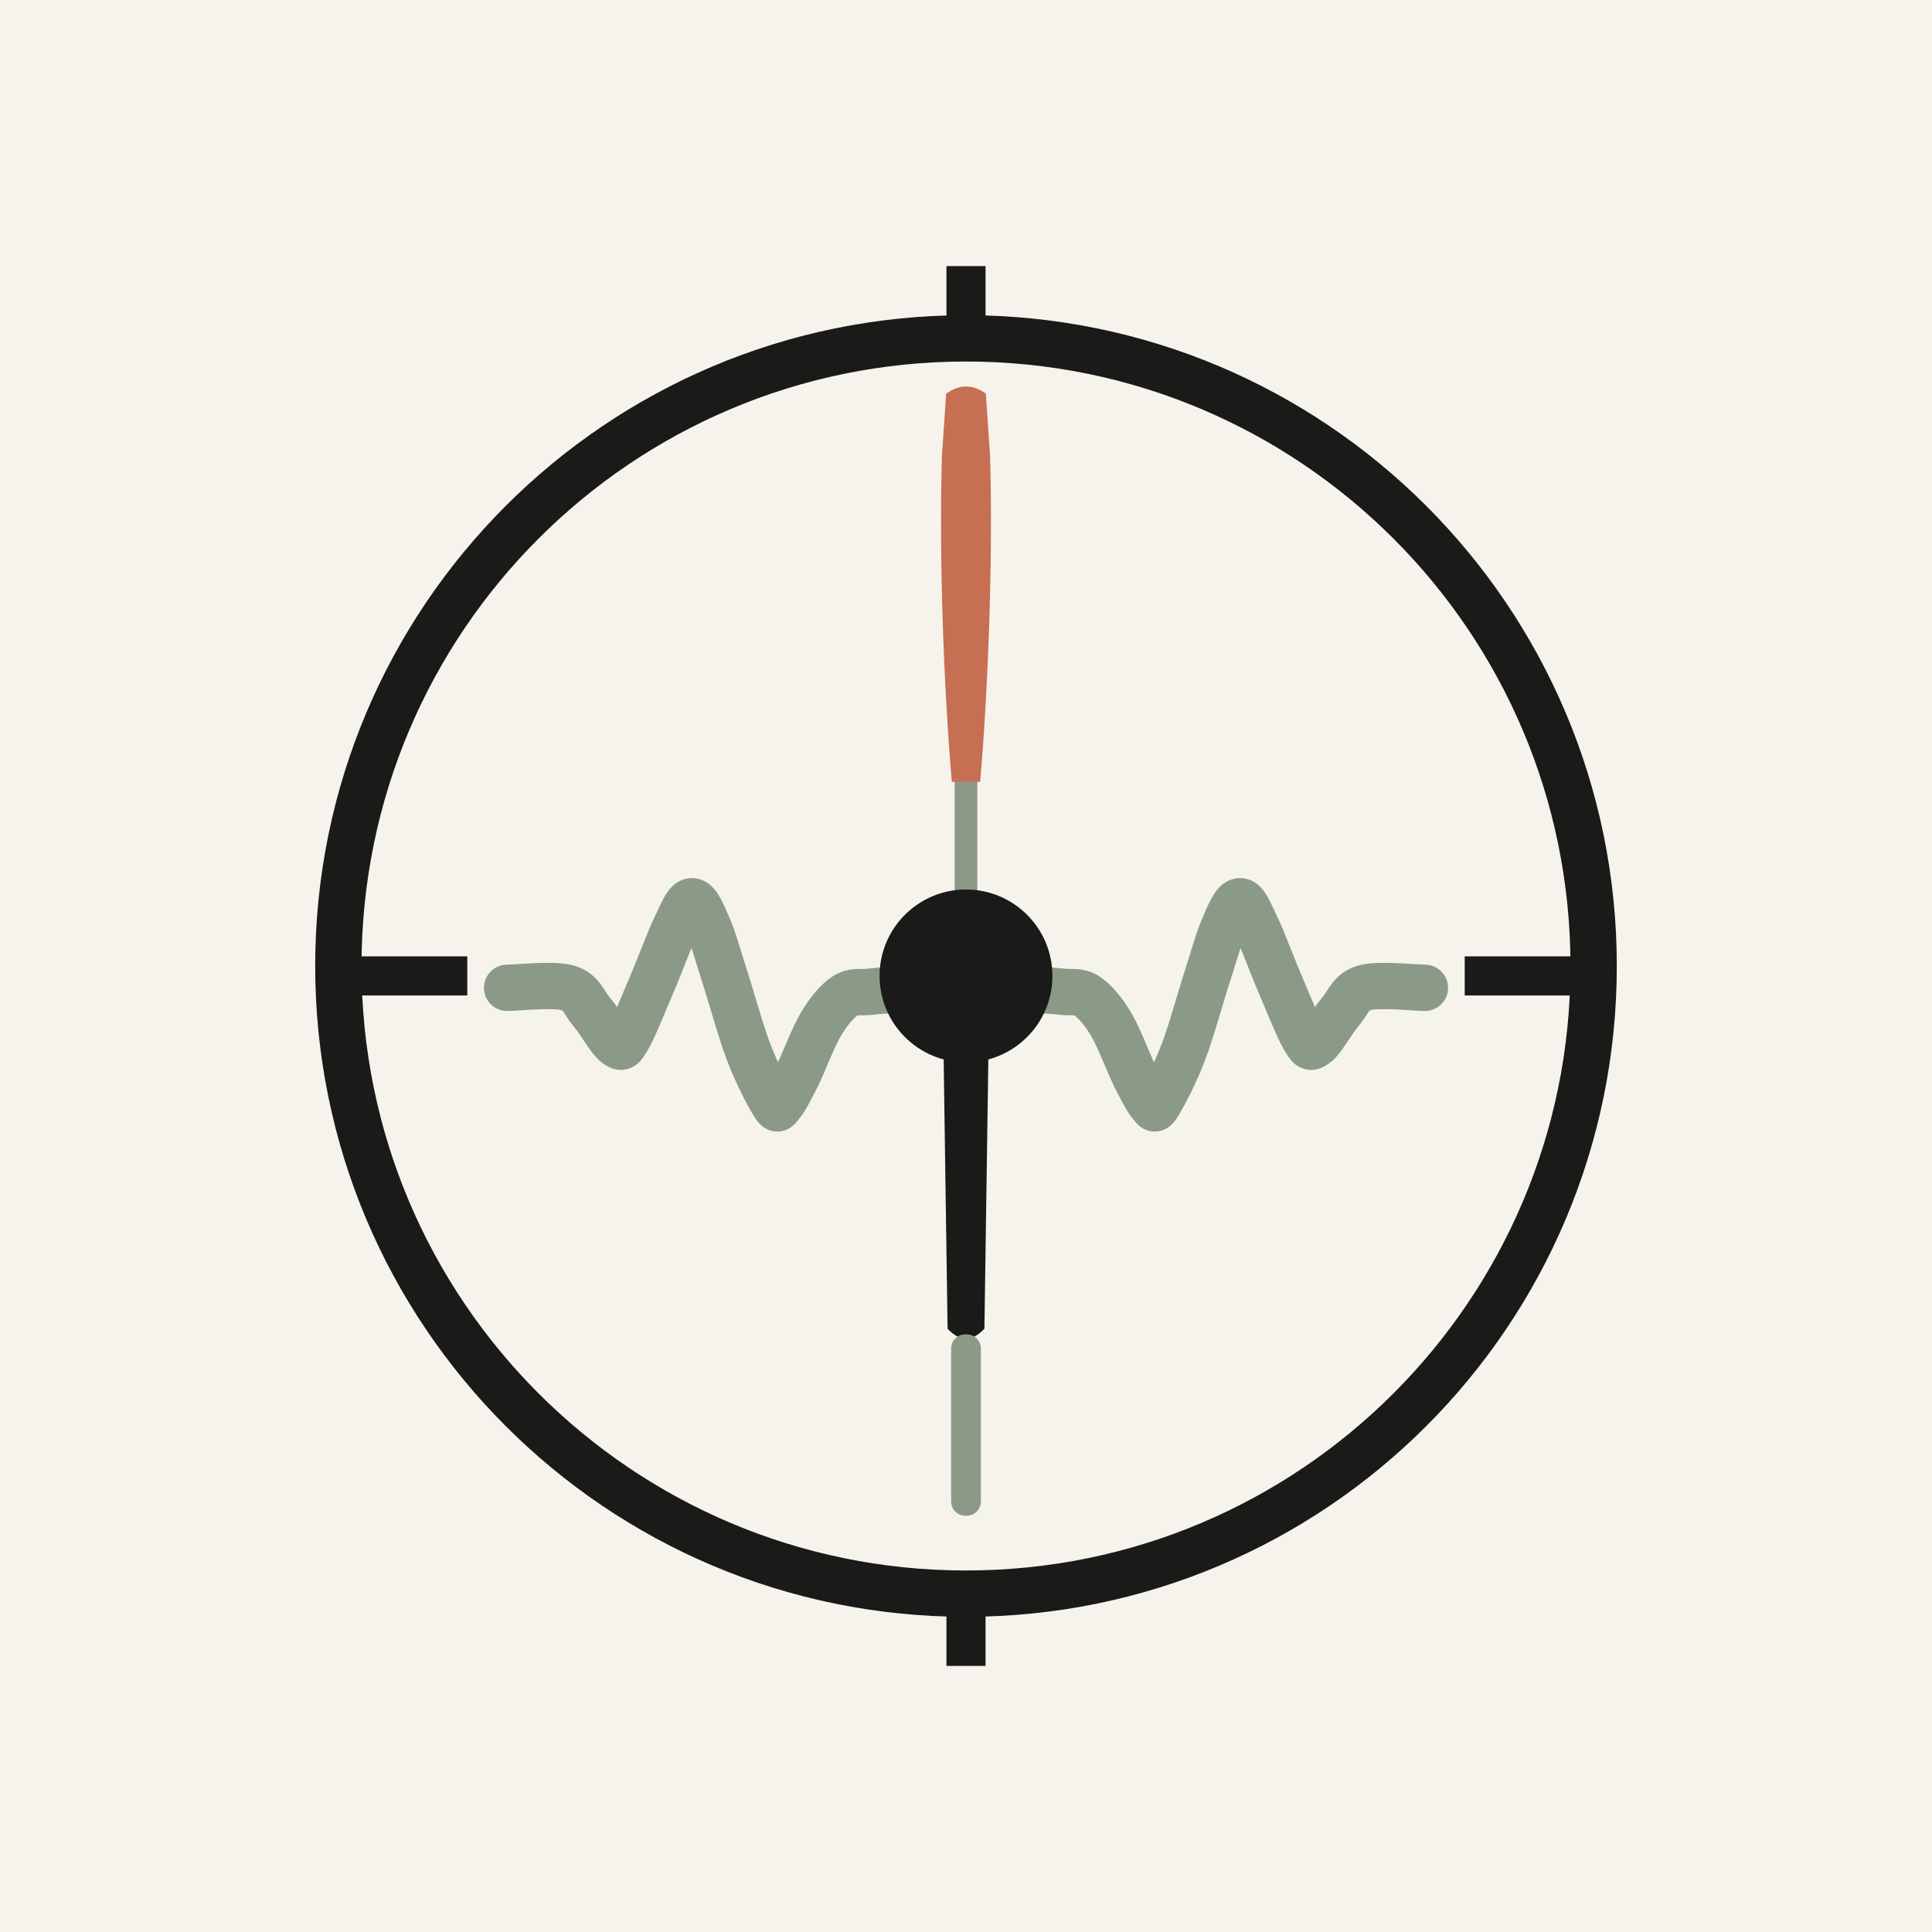
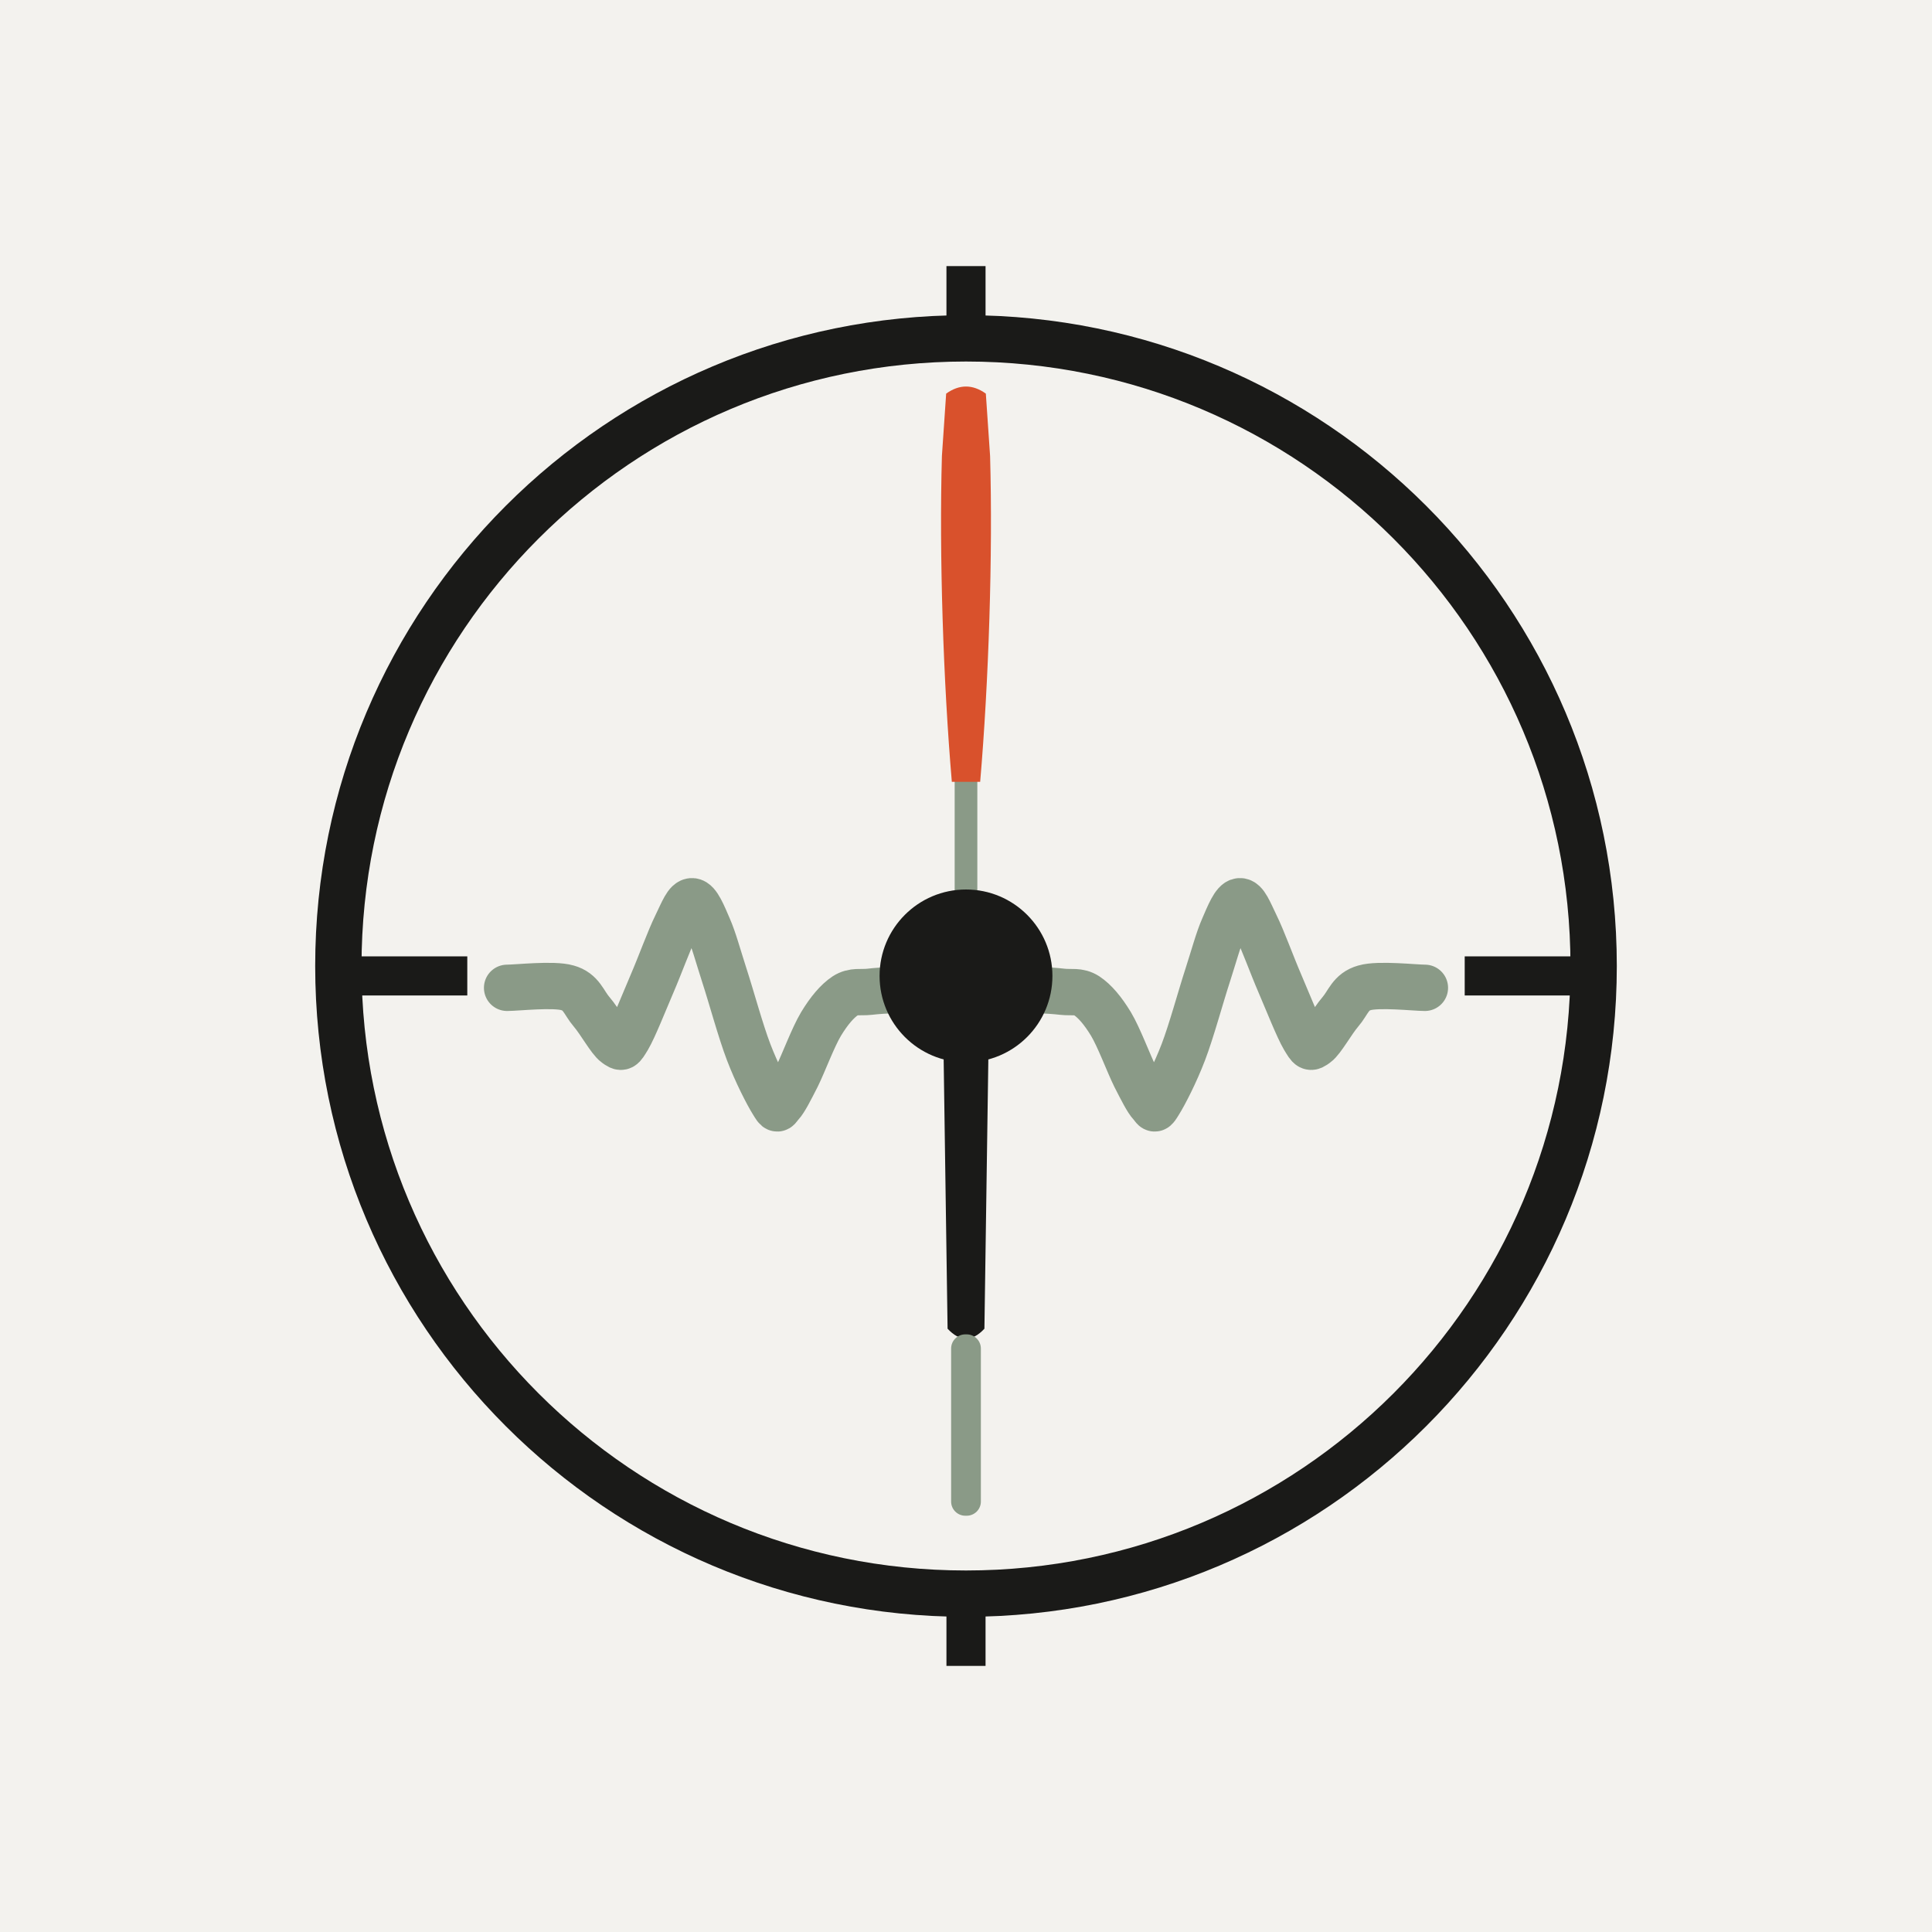
<svg xmlns="http://www.w3.org/2000/svg" viewBox="0 0 180 180">
-   <rect width="180" height="180" fill="#F5F3EC" />
+   <rect width="180" height="180" fill="#F3F2EE" />
  <g transform="translate(24 24) scale(1.32)">
    <circle cx="50" cy="50" r="44.3" fill="none" stroke="#1A1A18" stroke-width="3.27" />
    <g fill="#1A1A18">
      <rect x="48.62" y="0.6" width="2.76" height="4.6" />
      <rect x="48.62" y="94.8" width="2.76" height="4.6" />
      <rect x="7.2" y="49.32" width="7.6" height="2.76" />
      <rect x="85.2" y="49.32" width="7.6" height="2.76" />
    </g>
    <g fill="none" stroke="#8A9A87" stroke-width="3.27" stroke-linecap="round" stroke-linejoin="round">
      <path d="M17.61 51.14C18.32 51.14 20.88 50.85 21.87 51.14C22.87 51.42 23.01 52.18 23.58 52.84C24.15 53.5 24.86 54.81 25.28 55.11C25.71 55.42 25.71 55.4 26.14 54.69C26.56 53.98 27.27 52.18 27.84 50.85C28.41 49.53 29.07 47.7 29.55 46.73C30.02 45.76 30.3 45 30.68 45.03C31.06 45.05 31.44 46 31.82 46.88C32.2 47.75 32.48 48.82 32.95 50.28C33.43 51.75 34.09 54.19 34.66 55.68C35.23 57.17 35.98 58.62 36.36 59.23C36.74 59.85 36.65 59.68 36.93 59.38C37.22 59.07 37.59 58.33 38.07 57.39C38.54 56.44 39.2 54.64 39.77 53.69C40.34 52.75 40.91 52.08 41.48 51.7C42.05 51.33 42.57 51.49 43.18 51.42C43.8 51.35 44.22 51.33 45.17 51.28C46.12 51.23 48.25 51.16 48.86 51.14" transform="translate(0 0.4)" />
      <path d="M17.61 51.14C18.32 51.14 20.88 50.85 21.87 51.14C22.87 51.42 23.01 52.18 23.58 52.84C24.15 53.5 24.86 54.81 25.28 55.11C25.71 55.42 25.71 55.4 26.14 54.69C26.56 53.98 27.27 52.18 27.84 50.85C28.41 49.53 29.07 47.7 29.55 46.73C30.02 45.76 30.3 45 30.68 45.03C31.06 45.05 31.44 46 31.82 46.88C32.2 47.75 32.48 48.82 32.95 50.28C33.43 51.75 34.09 54.19 34.66 55.68C35.23 57.17 35.98 58.62 36.36 59.23C36.74 59.85 36.65 59.68 36.93 59.38C37.22 59.07 37.59 58.33 38.07 57.39C38.54 56.44 39.2 54.64 39.77 53.69C40.34 52.75 40.91 52.08 41.48 51.7C42.05 51.33 42.57 51.49 43.18 51.42C43.8 51.35 44.22 51.33 45.17 51.28C46.12 51.23 48.25 51.16 48.86 51.14" transform="translate(100 0.4) scale(-1 1)" />
    </g>
    <rect x="49.2" y="36" width="1.6" height="9" fill="#8A9A87" />
-     <path d="M48.6 9.6Q50 8.6 51.4 9.6L51.7 14C51.9 21 51.6 30 51 37H49C48.4 30 48.1 21 48.3 14Z" fill="#C76F52" />
+     <path d="M48.6 9.6Q50 8.6 51.4 9.6L51.7 14C51.9 21 51.6 30 51 37H49C48.4 30 48.1 21 48.3 14Z" fill="#D9512C" />
    <path d="M48.4 55H51.6L51.3 75.6Q50 77 48.7 75.6Z" fill="#1A1A18" />
    <rect x="48.95" y="76" width="2.1" height="12.8" rx="1" fill="#8A9A87" />
    <circle cx="50" cy="50.7" r="6.1" fill="#1A1A18" />
  </g>
</svg>
